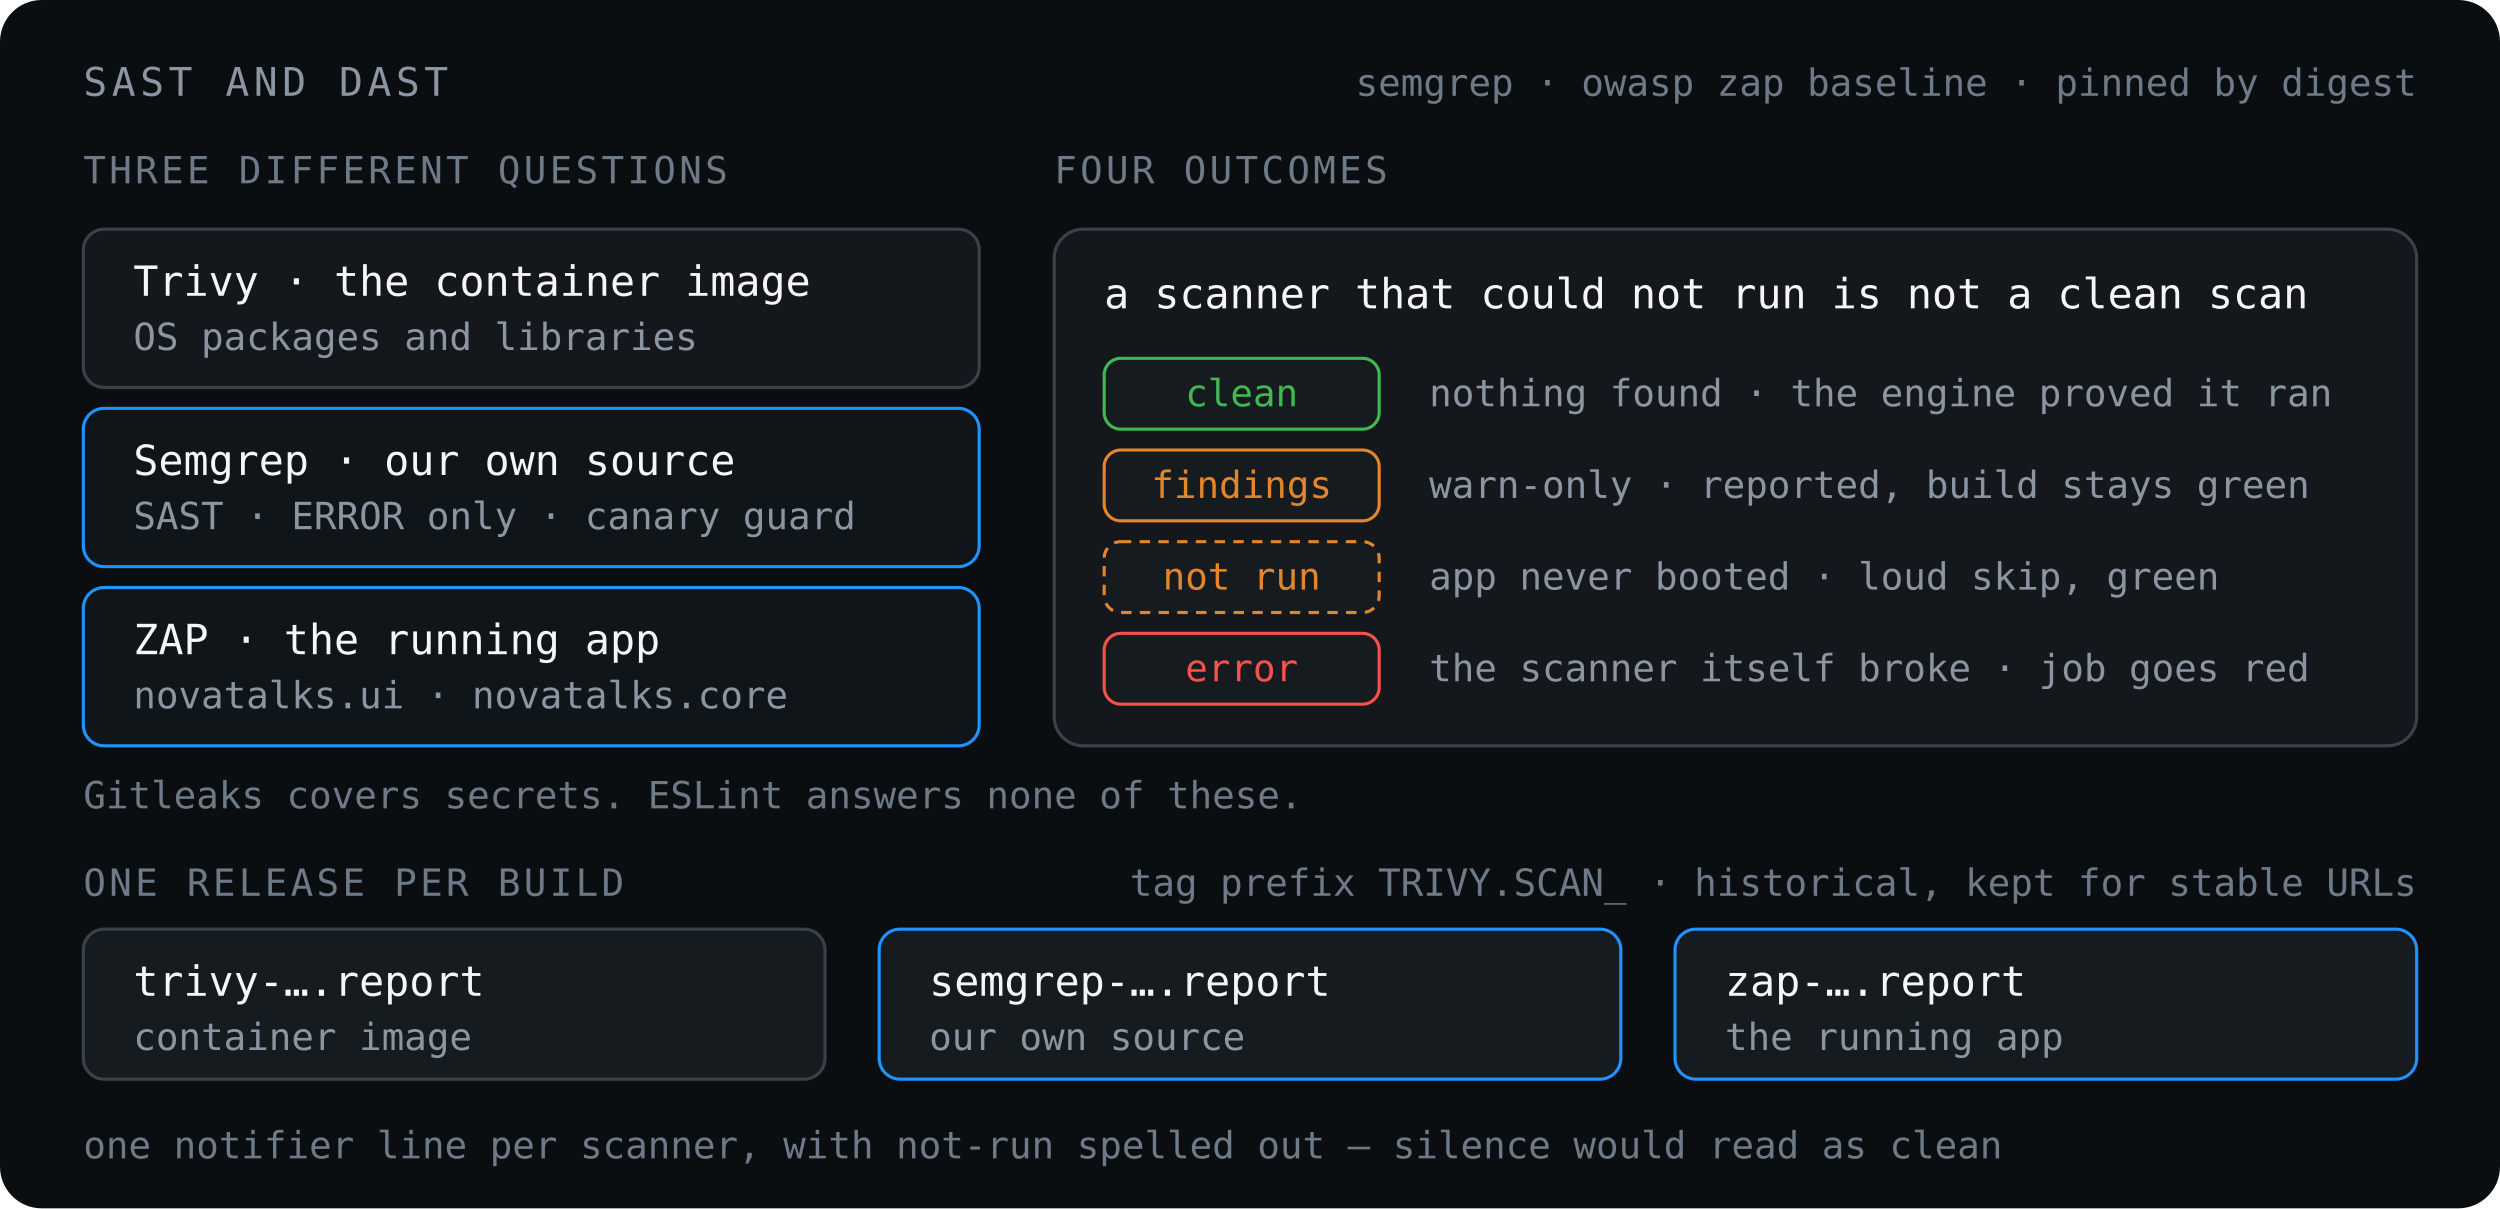
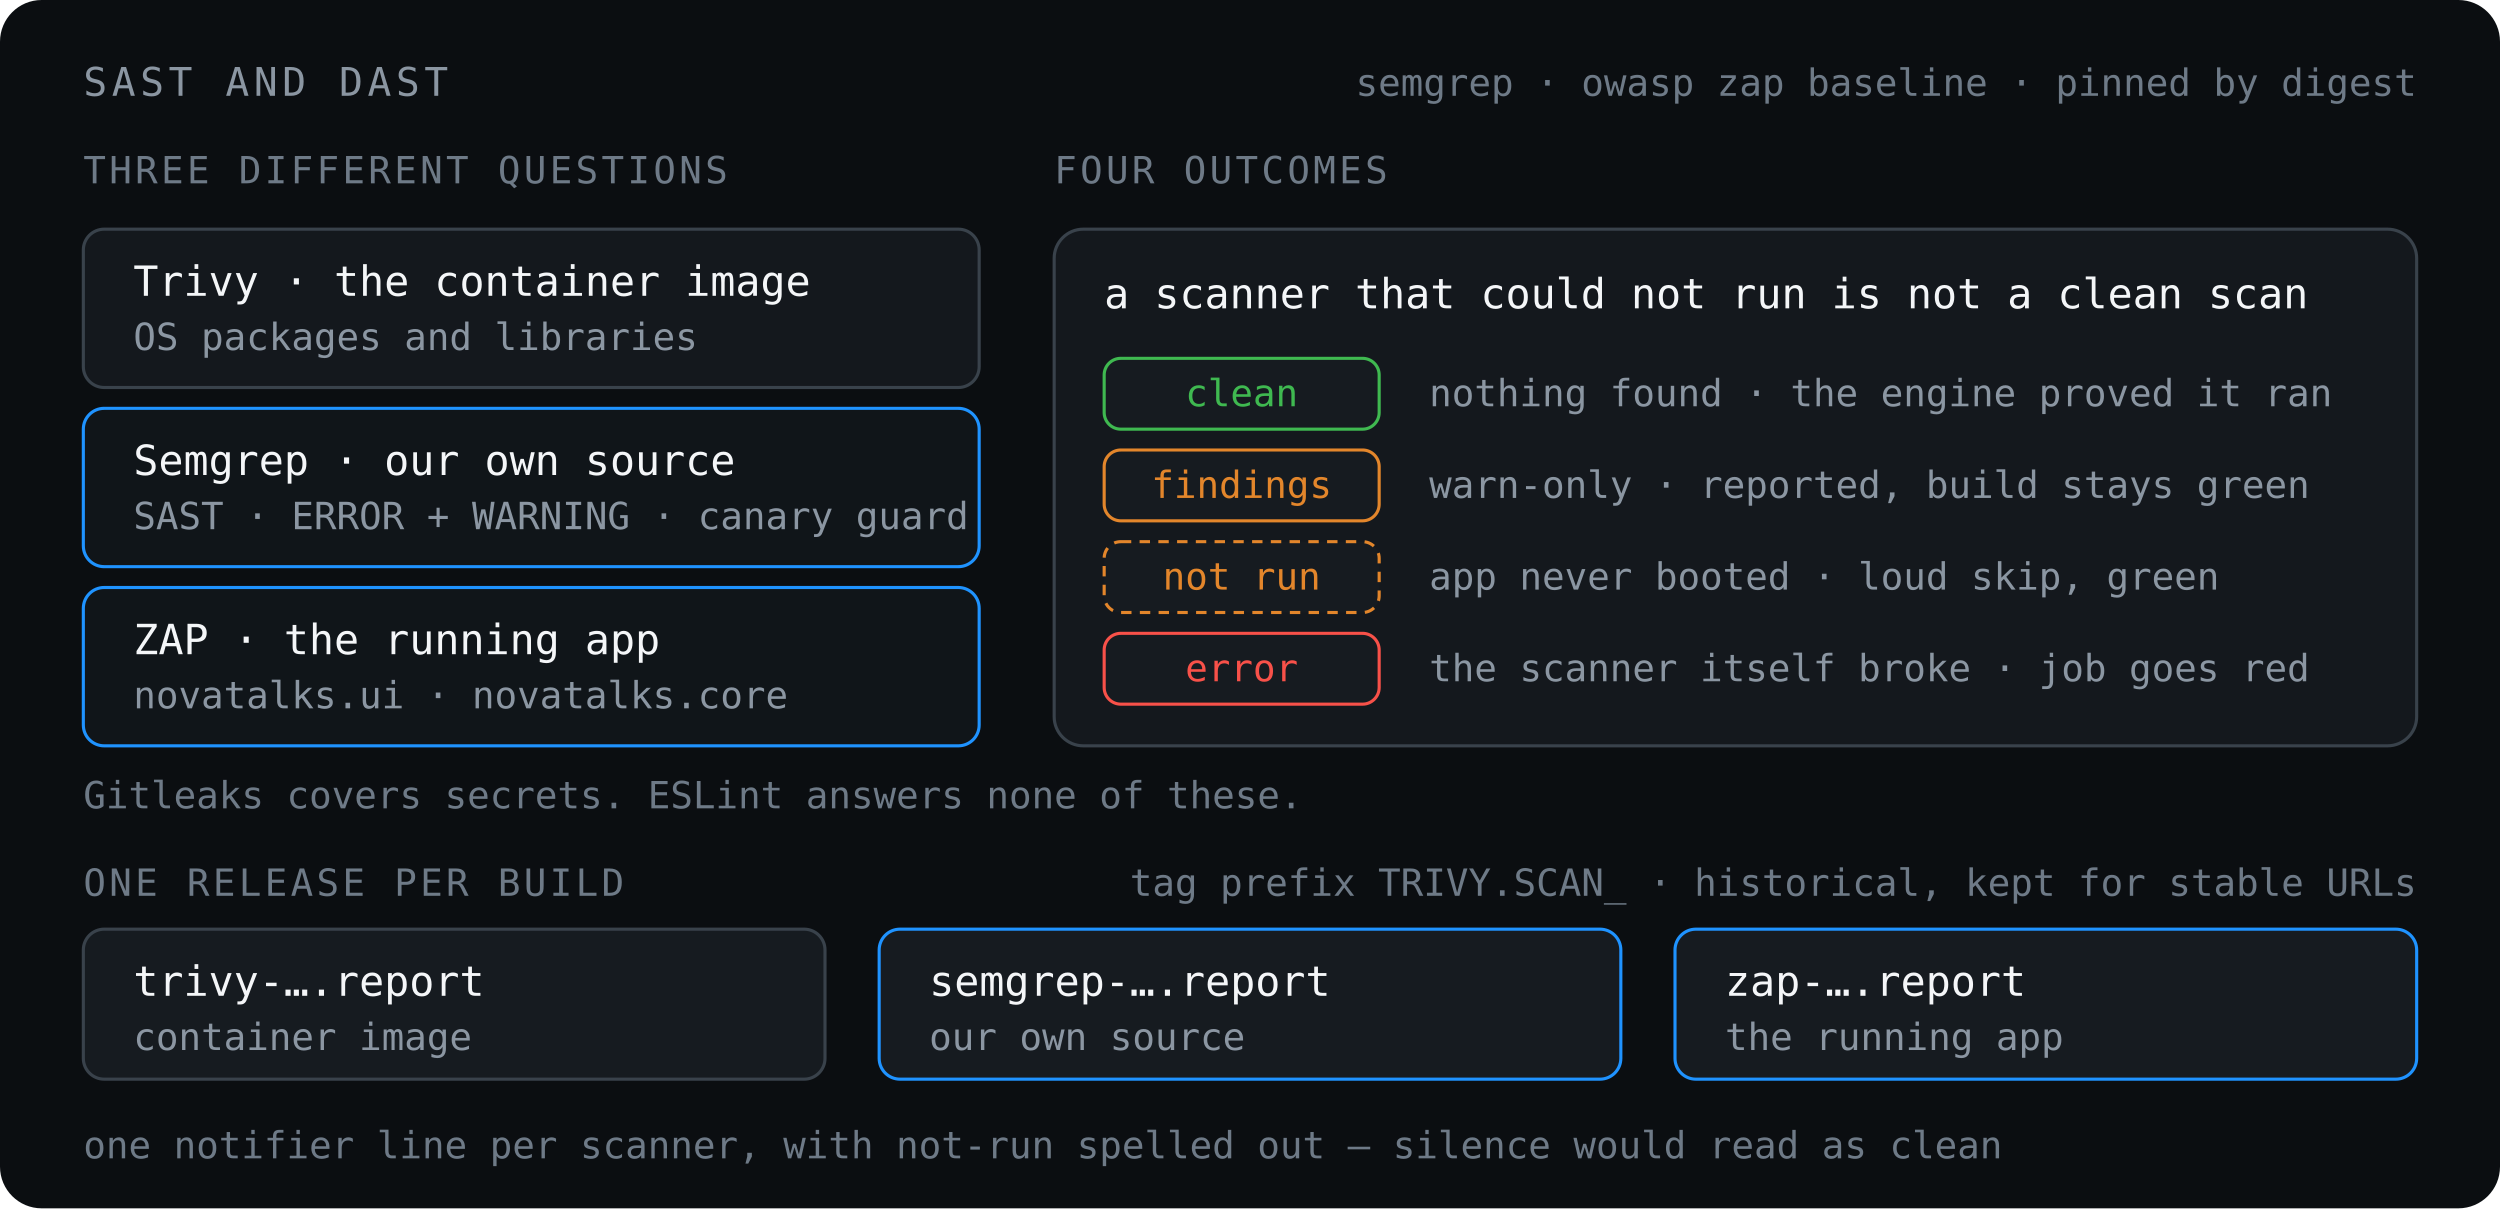
<svg xmlns="http://www.w3.org/2000/svg" width="1200" height="580" viewBox="0 0 1200 580" role="img" aria-labelledby="sdaTitle sdaDesc">
  <rect width="1200" height="580" rx="20" fill="#0B0E11" />
  <text x="40" y="46" font-family="ui-monospace,SFMono-Regular,Menlo,monospace" font-size="19" letter-spacing="2.2" fill="#8B96A2">SAST AND DAST</text>
  <text x="1160" y="46" text-anchor="end" font-family="ui-monospace,SFMono-Regular,Menlo,monospace" font-size="18" fill="#6E7A87">semgrep · owasp zap baseline · pinned by digest</text>
  <text x="40" y="88" font-family="ui-monospace,SFMono-Regular,Menlo,monospace" font-size="18" letter-spacing="1.6" fill="#6E7A87">THREE DIFFERENT QUESTIONS</text>
  <text x="506" y="88" font-family="ui-monospace,SFMono-Regular,Menlo,monospace" font-size="18" letter-spacing="1.6" fill="#6E7A87">FOUR OUTCOMES</text>
  <g font-family="ui-monospace,SFMono-Regular,Menlo,monospace">
    <g id="sda-questions">
      <rect x="40" y="110" width="430" height="76" rx="10" fill="#14181D" stroke="#39424B" stroke-width="1.5" />
      <text x="64" y="142" font-size="20" fill="#F4F6F8">Trivy · the container image</text>
      <text x="64" y="168" font-size="18" fill="#8B96A2">OS packages and libraries</text>
      <rect x="40" y="196" width="430" height="76" rx="10" fill="#101519" stroke="#1F93FF" stroke-width="1.5" />
      <text x="64" y="228" font-size="20" fill="#F4F6F8">Semgrep · our own source</text>
-       <text x="64" y="254" font-size="18" fill="#8B96A2">SAST · ERROR only · canary guard</text>
+       <text x="64" y="254" font-size="18" fill="#8B96A2">SAST · ERROR + WARNING · canary guard</text>
      <rect x="40" y="282" width="430" height="76" rx="10" fill="#101519" stroke="#1F93FF" stroke-width="1.5" />
      <text x="64" y="314" font-size="20" fill="#F4F6F8">ZAP · the running app</text>
      <text x="64" y="340" font-size="18" fill="#8B96A2">novatalks.ui · novatalks.core</text>
    </g>
    <text x="40" y="388" font-size="18" fill="#6E7A87">Gitleaks covers secrets. ESLint answers none of these.</text>
    <g id="sda-outcomes">
      <rect x="506" y="110" width="654" height="248" rx="14" fill="#14181D" stroke="#39424B" stroke-width="1.5" />
      <text x="530" y="148" font-size="20" fill="#F4F6F8">a scanner that could not run is not a clean scan</text>
      <rect x="530" y="172" width="132" height="34" rx="8" fill="#161B20" stroke="#3FB950" stroke-width="1.5" />
      <text x="596" y="195" text-anchor="middle" font-size="18" fill="#3FB950">clean</text>
      <text x="686" y="195" font-size="18" fill="#8B96A2">nothing found · the engine proved it ran</text>
      <rect x="530" y="216" width="132" height="34" rx="8" fill="#161B20" stroke="#E3862B" stroke-width="1.5" />
      <text x="596" y="239" text-anchor="middle" font-size="18" fill="#E3862B">findings</text>
      <text x="686" y="239" font-size="18" fill="#8B96A2">warn-only · reported, build stays green</text>
      <rect x="530" y="260" width="132" height="34" rx="8" fill="#161B20" stroke="#E3862B" stroke-width="1.5" stroke-dasharray="5 4" />
      <text x="596" y="283" text-anchor="middle" font-size="18" fill="#E3862B">not run</text>
      <text x="686" y="283" font-size="18" fill="#8B96A2">app never booted · loud skip, green</text>
      <rect x="530" y="304" width="132" height="34" rx="8" fill="#161B20" stroke="#F85149" stroke-width="1.5" />
      <text x="596" y="327" text-anchor="middle" font-size="18" fill="#F85149">error</text>
      <text x="686" y="327" font-size="18" fill="#8B96A2">the scanner itself broke · job goes red</text>
    </g>
    <text x="40" y="430" font-size="18" letter-spacing="1.6" fill="#6E7A87">ONE RELEASE PER BUILD</text>
    <text x="1160" y="430" text-anchor="end" font-size="18" fill="#6E7A87">tag prefix TRIVY.SCAN_ · historical, kept for stable URLs</text>
    <g id="sda-reports">
      <rect x="40" y="446" width="356" height="72" rx="10" fill="#161B20" stroke="#39424B" stroke-width="1.5" />
      <text x="64" y="478" font-size="20" fill="#F4F6F8">trivy-….report</text>
      <text x="64" y="504" font-size="18" fill="#8B96A2">container image</text>
      <rect x="422" y="446" width="356" height="72" rx="10" fill="#161B20" stroke="#1F93FF" stroke-width="1.5" />
      <text x="446" y="478" font-size="20" fill="#F4F6F8">semgrep-….report</text>
      <text x="446" y="504" font-size="18" fill="#8B96A2">our own source</text>
      <rect x="804" y="446" width="356" height="72" rx="10" fill="#161B20" stroke="#1F93FF" stroke-width="1.5" />
      <text x="828" y="478" font-size="20" fill="#F4F6F8">zap-….report</text>
      <text x="828" y="504" font-size="18" fill="#8B96A2">the running app</text>
    </g>
    <text x="40" y="556" font-size="18" fill="#6E7A87">one notifier line per scanner, with not-run spelled out — silence would read as clean</text>
  </g>
</svg>
